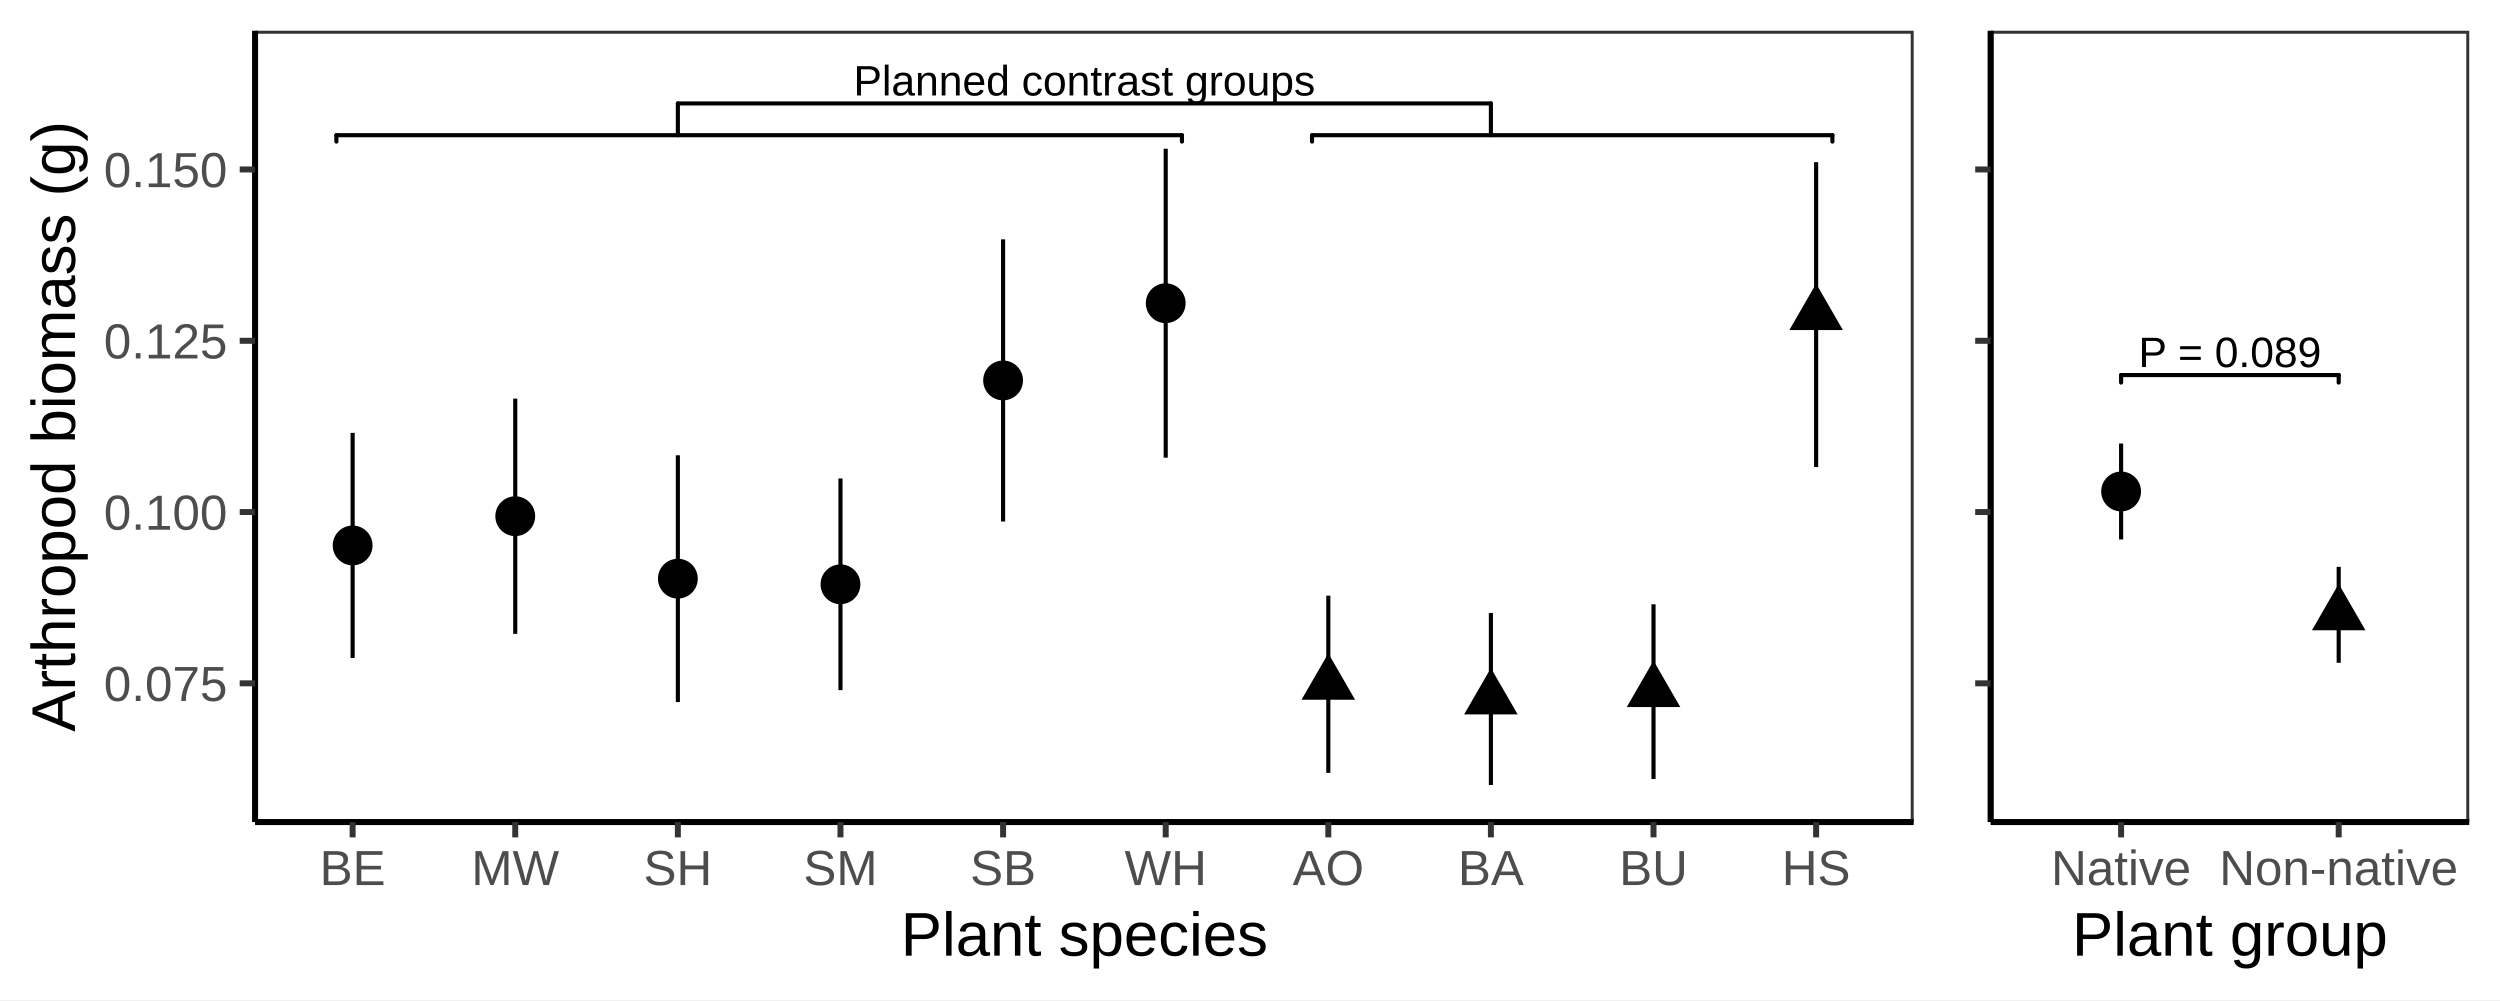
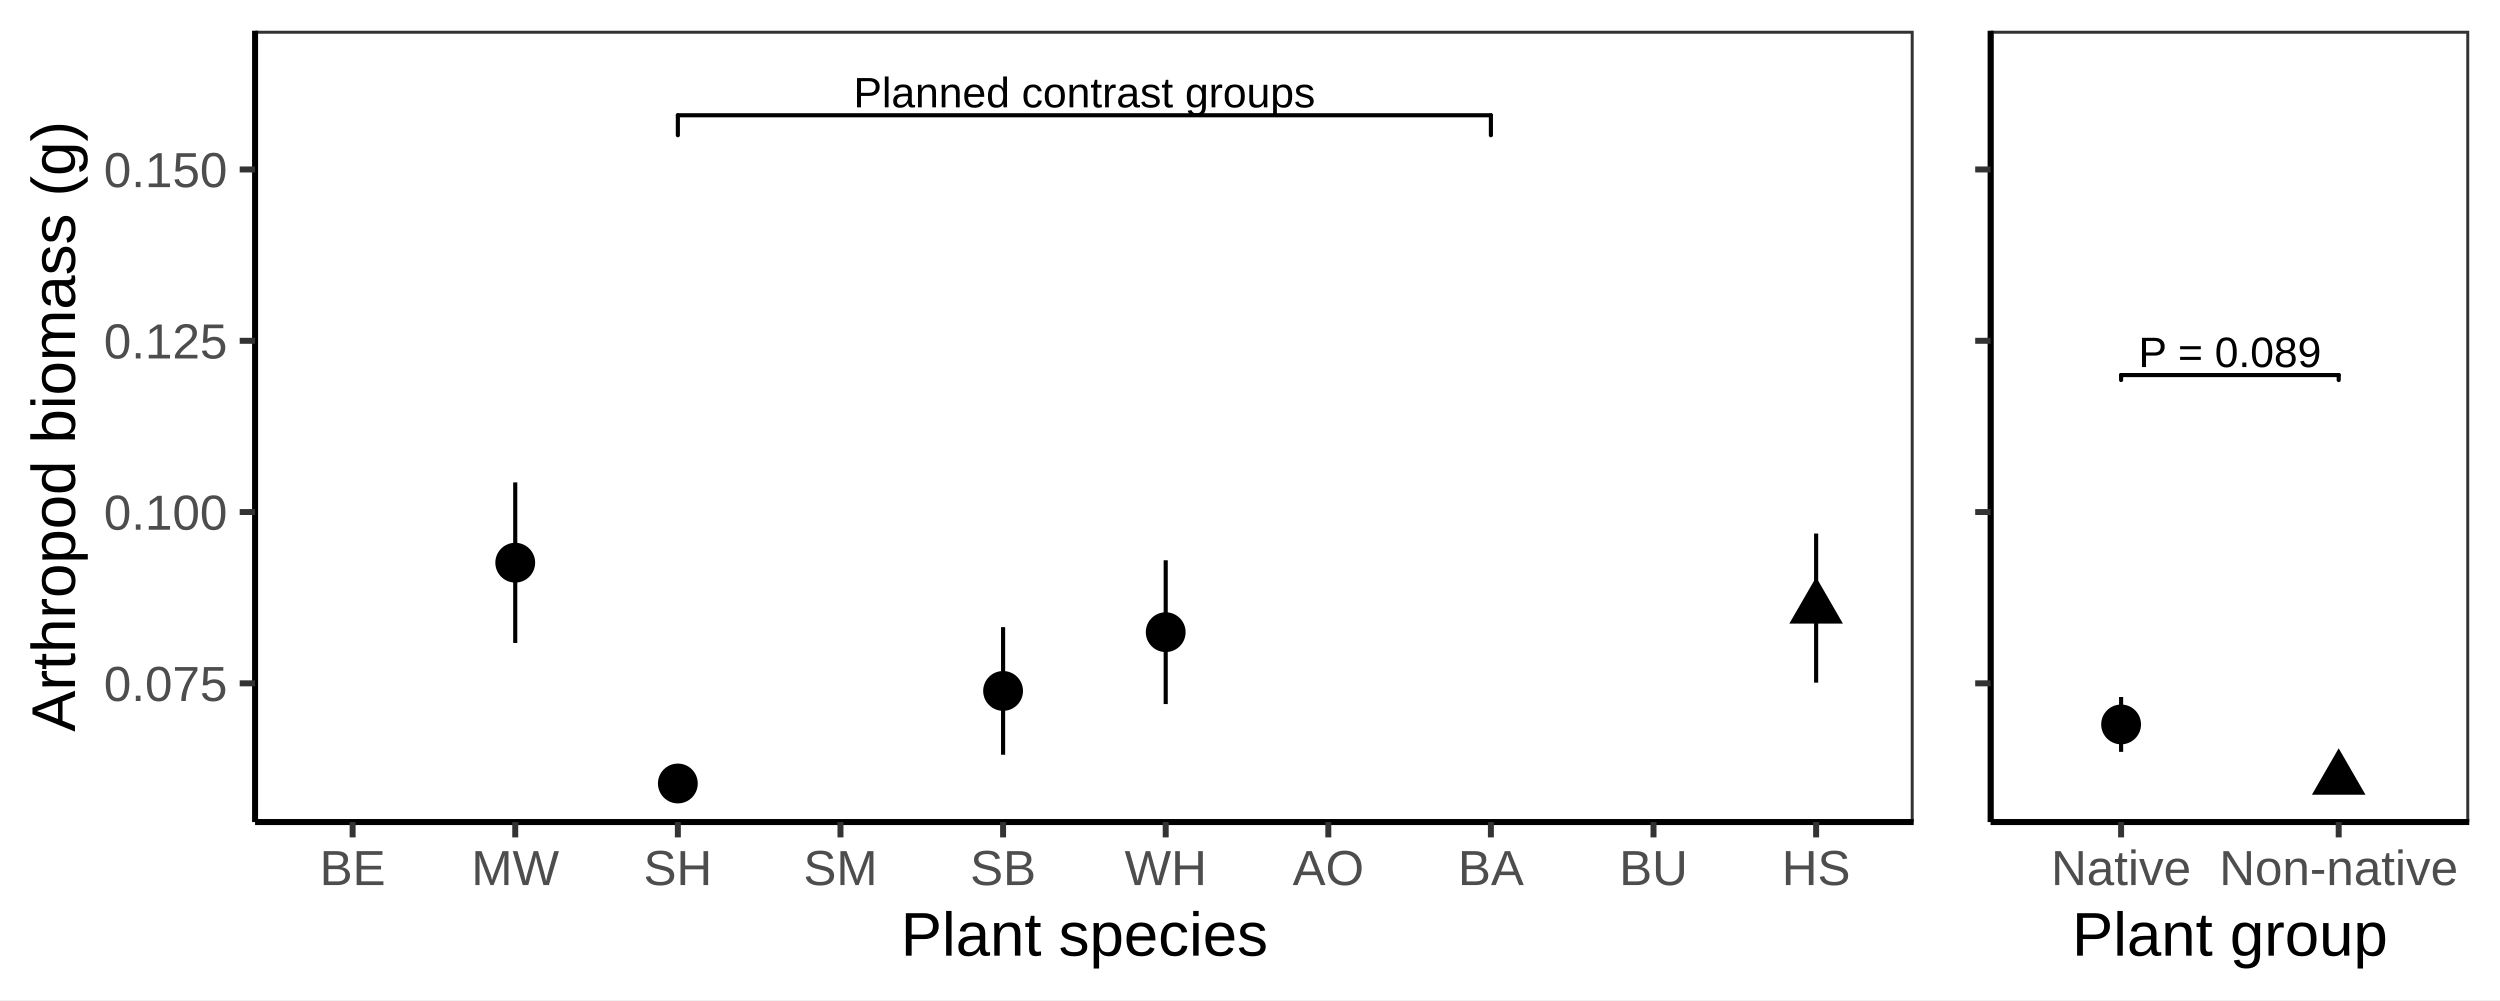
<svg xmlns="http://www.w3.org/2000/svg" class="svglite" width="648.00pt" height="259.20pt" viewBox="0 0 648.00 259.20">
  <defs>
    <style type="text/css">
    .svglite line, .svglite polyline, .svglite polygon, .svglite path, .svglite rect, .svglite circle {
      fill: none;
      stroke: #000000;
      stroke-linecap: round;
      stroke-linejoin: round;
      stroke-miterlimit: 10.00;
+     }
+     .svglite text {
+       white-space: pre;
    }
  </style>
  </defs>
  <rect width="100%" height="100%" style="stroke: none; fill: none;" />
  <defs>
    <clipPath id="cpMC4wMHw2NDguMDB8MC4wMHwyNTkuMjA=">
      <rect x="0.00" y="0.00" width="648.00" height="259.20" />
    </clipPath>
  </defs>
  <g clip-path="url(#cpMC4wMHw2NDguMDB8MC4wMHwyNTkuMjA=)">
</g>
  <defs>
    <clipPath id="cpMC4wMHw1MDQuMDB8MC4wMHwyNTkuMjA=">
      <rect x="0.00" y="0" width="504.00" height="259.20" />
    </clipPath>
  </defs>
  <g clip-path="url(#cpMC4wMHw1MDQuMDB8MC4wMHwyNTkuMjA=)">
    <rect x="0.00" y="0" width="504.00" height="259.20" style="stroke-width: 1.55; stroke: #FFFFFF; fill: #FFFFFF;" />
  </g>
  <g clip-path="url(#cpMC4wMHw2NDguMDB8MC4wMHwyNTkuMjA=)">
</g>
  <defs>
    <clipPath id="cpNjYuMTF8NDk2LjAzfDcuOTd8MjEzLjA4">
      <rect x="66.11" y="7.97" width="429.92" height="205.11" />
    </clipPath>
  </defs>
  <g clip-path="url(#cpNjYuMTF8NDk2LjAzfDcuOTd8MjEzLjA4)">
-     <circle cx="91.40" cy="141.38" r="5.16" style="stroke-width: 0.71; stroke: none; fill: #000000;" />
-     <circle cx="133.55" cy="133.80" r="5.16" style="stroke-width: 0.71; stroke: none; fill: #000000;" />
-     <circle cx="175.70" cy="149.99" r="5.16" style="stroke-width: 0.71; stroke: none; fill: #000000;" />
-     <circle cx="217.85" cy="151.45" r="5.16" style="stroke-width: 0.71; stroke: none; fill: #000000;" />
-     <circle cx="260.00" cy="98.61" r="5.16" style="stroke-width: 0.71; stroke: none; fill: #000000;" />
-     <circle cx="302.15" cy="78.59" r="5.16" style="stroke-width: 0.71; stroke: none; fill: #000000;" />
-     <polygon points="344.30,169.34 351.24,181.37 337.35,181.37 " style="stroke-width: 0.71; stroke: none; fill: #000000;" />
-     <polygon points="386.44,173.16 393.39,185.18 379.50,185.18 " style="stroke-width: 0.71; stroke: none; fill: #000000;" />
-     <polygon points="428.59,171.25 435.54,183.28 421.65,183.28 " style="stroke-width: 0.71; stroke: none; fill: #000000;" />
-     <polygon points="470.74,73.52 477.68,85.55 463.80,85.55 " style="stroke-width: 0.71; stroke: none; fill: #000000;" />
-     <polyline points="91.40,112.20 91.40,112.20 " style="stroke-width: 1.07; stroke-linecap: butt;" />
-     <polyline points="91.40,112.20 91.40,170.56 " style="stroke-width: 1.07; stroke-linecap: butt;" />
-     <polyline points="91.40,170.56 91.40,170.56 " style="stroke-width: 1.07; stroke-linecap: butt;" />
-     <polyline points="133.55,103.31 133.55,103.31 " style="stroke-width: 1.07; stroke-linecap: butt;" />
-     <polyline points="133.55,103.31 133.55,164.29 " style="stroke-width: 1.07; stroke-linecap: butt;" />
-     <polyline points="133.55,164.29 133.55,164.29 " style="stroke-width: 1.07; stroke-linecap: butt;" />
-     <polyline points="175.70,118.01 175.70,118.01 " style="stroke-width: 1.07; stroke-linecap: butt;" />
-     <polyline points="175.70,118.01 175.70,181.97 " style="stroke-width: 1.07; stroke-linecap: butt;" />
-     <polyline points="175.70,181.97 175.70,181.97 " style="stroke-width: 1.07; stroke-linecap: butt;" />
-     <polyline points="217.85,124.01 217.85,124.01 " style="stroke-width: 1.07; stroke-linecap: butt;" />
-     <polyline points="217.85,124.01 217.85,178.89 " style="stroke-width: 1.07; stroke-linecap: butt;" />
-     <polyline points="217.85,178.89 217.85,178.89 " style="stroke-width: 1.07; stroke-linecap: butt;" />
-     <polyline points="260.00,62.04 260.00,62.04 " style="stroke-width: 1.07; stroke-linecap: butt;" />
-     <polyline points="260.00,62.04 260.00,135.18 " style="stroke-width: 1.07; stroke-linecap: butt;" />
-     <polyline points="260.00,135.18 260.00,135.18 " style="stroke-width: 1.07; stroke-linecap: butt;" />
-     <polyline points="302.15,38.56 302.15,38.56 " style="stroke-width: 1.07; stroke-linecap: butt;" />
-     <polyline points="302.15,38.56 302.15,118.62 " style="stroke-width: 1.07; stroke-linecap: butt;" />
-     <polyline points="302.15,118.62 302.15,118.62 " style="stroke-width: 1.07; stroke-linecap: butt;" />
-     <polyline points="344.30,154.40 344.30,154.40 " style="stroke-width: 1.07; stroke-linecap: butt;" />
-     <polyline points="344.30,154.40 344.30,200.33 " style="stroke-width: 1.07; stroke-linecap: butt;" />
-     <polyline points="344.30,200.33 344.30,200.33 " style="stroke-width: 1.07; stroke-linecap: butt;" />
-     <polyline points="386.44,158.87 386.44,158.87 " style="stroke-width: 1.07; stroke-linecap: butt;" />
-     <polyline points="386.44,158.87 386.44,203.48 " style="stroke-width: 1.07; stroke-linecap: butt;" />
-     <polyline points="386.44,203.48 386.44,203.48 " style="stroke-width: 1.07; stroke-linecap: butt;" />
-     <polyline points="428.59,156.63 428.59,156.63 " style="stroke-width: 1.07; stroke-linecap: butt;" />
-     <polyline points="428.59,156.63 428.59,201.91 " style="stroke-width: 1.07; stroke-linecap: butt;" />
-     <polyline points="428.59,201.91 428.59,201.91 " style="stroke-width: 1.07; stroke-linecap: butt;" />
-     <polyline points="470.74,42.02 470.74,42.02 " style="stroke-width: 1.07; stroke-linecap: butt;" />
-     <polyline points="470.74,42.02 470.74,121.06 " style="stroke-width: 1.07; stroke-linecap: butt;" />
-     <polyline points="470.74,121.06 470.74,121.06 " style="stroke-width: 1.07; stroke-linecap: butt;" />
-     <text x="281.07" y="24.75" text-anchor="middle" style="font-size: 11.04px; font-family: Arial;" textLength="119.58px" lengthAdjust="spacingAndGlyphs">Planned contrast groups</text>
-     <line x1="386.44" y1="35.05" x2="386.44" y2="26.81" style="stroke-width: 1.07;" />
-     <line x1="386.44" y1="26.81" x2="175.70" y2="26.81" style="stroke-width: 1.07;" />
-     <line x1="175.70" y1="26.81" x2="175.70" y2="35.05" style="stroke-width: 1.07;" />
-     <text x="196.78" y="33.00" text-anchor="middle" style="font-size: 11.04px; font-family: Arial;" textLength="3.07px" lengthAdjust="spacingAndGlyphs"> </text>
-     <line x1="87.19" y1="36.70" x2="87.19" y2="35.05" style="stroke-width: 1.07;" />
-     <line x1="87.19" y1="35.05" x2="306.36" y2="35.05" style="stroke-width: 1.07;" />
-     <line x1="306.36" y1="35.05" x2="306.36" y2="36.70" style="stroke-width: 1.07;" />
-     <text x="407.52" y="33.00" text-anchor="middle" style="font-size: 11.04px; font-family: Arial;" textLength="3.07px" lengthAdjust="spacingAndGlyphs"> </text>
-     <line x1="340.08" y1="36.70" x2="340.08" y2="35.05" style="stroke-width: 1.07;" />
-     <line x1="340.08" y1="35.05" x2="474.96" y2="35.05" style="stroke-width: 1.07;" />
-     <line x1="474.96" y1="35.05" x2="474.96" y2="36.70" style="stroke-width: 1.07;" />
+     <circle cx="133.55" cy="145.85" r="5.16" style="stroke-width: 0.71; stroke: none; fill: #000000;" />
+     <circle cx="175.70" cy="203.08" r="5.16" style="stroke-width: 0.71; stroke: none; fill: #000000;" />
+     <circle cx="260.00" cy="179.09" r="5.16" style="stroke-width: 0.71; stroke: none; fill: #000000;" />
+     <circle cx="302.15" cy="163.86" r="5.16" style="stroke-width: 0.71; stroke: none; fill: #000000;" />
+     <polygon points="470.74,149.60 477.68,161.63 463.80,161.63 " style="stroke-width: 0.71; stroke: none; fill: #000000;" />
+     <polyline points="91.40,199.51 91.40,199.51 " style="stroke-width: 1.07; stroke-linecap: butt;" />
+     <polyline points="133.55,125.03 133.55,125.03 " style="stroke-width: 1.07; stroke-linecap: butt;" />
+     <polyline points="133.55,125.03 133.55,166.67 " style="stroke-width: 1.07; stroke-linecap: butt;" />
+     <polyline points="133.55,166.67 133.55,166.67 " style="stroke-width: 1.07; stroke-linecap: butt;" />
+     <polyline points="175.70,187.41 175.70,187.41 " style="stroke-width: 1.07; stroke-linecap: butt;" />
+     <polyline points="217.85,197.84 217.85,197.84 " style="stroke-width: 1.07; stroke-linecap: butt;" />
+     <polyline points="260.00,162.55 260.00,162.55 " style="stroke-width: 1.07; stroke-linecap: butt;" />
+     <polyline points="260.00,162.55 260.00,195.62 " style="stroke-width: 1.07; stroke-linecap: butt;" />
+     <polyline points="260.00,195.62 260.00,195.62 " style="stroke-width: 1.07; stroke-linecap: butt;" />
+     <polyline points="302.15,145.22 302.15,145.22 " style="stroke-width: 1.07; stroke-linecap: butt;" />
+     <polyline points="302.15,145.22 302.15,182.50 " style="stroke-width: 1.07; stroke-linecap: butt;" />
+     <polyline points="302.15,182.50 302.15,182.50 " style="stroke-width: 1.07; stroke-linecap: butt;" />
+     <polyline points="386.44,200.92 386.44,200.92 " style="stroke-width: 1.07; stroke-linecap: butt;" />
+     <polyline points="428.59,200.40 428.59,200.40 " style="stroke-width: 1.07; stroke-linecap: butt;" />
+     <polyline points="470.74,138.29 470.74,138.29 " style="stroke-width: 1.07; stroke-linecap: butt;" />
+     <polyline points="470.74,138.29 470.74,176.95 " style="stroke-width: 1.07; stroke-linecap: butt;" />
+     <polyline points="470.74,176.95 470.74,176.95 " style="stroke-width: 1.07; stroke-linecap: butt;" />
+     <text x="281.07" y="27.83" text-anchor="middle" style="font-size: 11.04px; font-family: &quot;Arial&quot;;" textLength="119.58px" lengthAdjust="spacingAndGlyphs">Planned contrast groups</text>
+     <line x1="386.44" y1="35.05" x2="386.44" y2="29.88" style="stroke-width: 1.07;" />
+     <line x1="386.44" y1="29.88" x2="175.70" y2="29.88" style="stroke-width: 1.07;" />
+     <line x1="175.70" y1="29.88" x2="175.70" y2="35.05" style="stroke-width: 1.07;" />
    <rect x="66.11" y="7.97" width="429.92" height="205.11" style="stroke-width: 1.55; stroke: #333333;" />
  </g>
  <g clip-path="url(#cpMC4wMHw2NDguMDB8MC4wMHwyNTkuMjA=)">
    <polyline points="66.11,213.08 66.11,7.97 " style="stroke-width: 1.55; stroke-linecap: butt;" />
-     <text x="58.94" y="181.70" text-anchor="end" style="font-size: 12.80px; fill: #4D4D4D; font-family: Arial;" textLength="32.01px" lengthAdjust="spacingAndGlyphs">0.075</text>
-     <text x="58.94" y="137.30" text-anchor="end" style="font-size: 12.80px; fill: #4D4D4D; font-family: Arial;" textLength="32.01px" lengthAdjust="spacingAndGlyphs">0.100</text>
-     <text x="58.94" y="92.91" text-anchor="end" style="font-size: 12.80px; fill: #4D4D4D; font-family: Arial;" textLength="32.01px" lengthAdjust="spacingAndGlyphs">0.125</text>
-     <text x="58.94" y="48.51" text-anchor="end" style="font-size: 12.80px; fill: #4D4D4D; font-family: Arial;" textLength="32.01px" lengthAdjust="spacingAndGlyphs">0.150</text>
+     <text x="58.94" y="181.70" text-anchor="end" style="font-size: 12.80px;fill: #4D4D4D; font-family: &quot;Arial&quot;;" textLength="32.01px" lengthAdjust="spacingAndGlyphs">0.075</text>
+     <text x="58.94" y="137.30" text-anchor="end" style="font-size: 12.80px;fill: #4D4D4D; font-family: &quot;Arial&quot;;" textLength="32.01px" lengthAdjust="spacingAndGlyphs">0.100</text>
+     <text x="58.94" y="92.91" text-anchor="end" style="font-size: 12.80px;fill: #4D4D4D; font-family: &quot;Arial&quot;;" textLength="32.01px" lengthAdjust="spacingAndGlyphs">0.125</text>
+     <text x="58.94" y="48.51" text-anchor="end" style="font-size: 12.80px;fill: #4D4D4D; font-family: &quot;Arial&quot;;" textLength="32.01px" lengthAdjust="spacingAndGlyphs">0.150</text>
    <polyline points="62.13,177.12 66.11,177.12 " style="stroke-width: 1.55; stroke: #333333; stroke-linecap: butt;" />
    <polyline points="62.13,132.72 66.11,132.72 " style="stroke-width: 1.55; stroke: #333333; stroke-linecap: butt;" />
    <polyline points="62.13,88.33 66.11,88.33 " style="stroke-width: 1.55; stroke: #333333; stroke-linecap: butt;" />
    <polyline points="62.13,43.93 66.11,43.93 " style="stroke-width: 1.55; stroke: #333333; stroke-linecap: butt;" />
    <polyline points="66.11,213.08 496.03,213.08 " style="stroke-width: 1.55; stroke-linecap: butt;" />
    <polyline points="91.40,217.06 91.40,213.08 " style="stroke-width: 1.55; stroke: #333333; stroke-linecap: butt;" />
    <polyline points="133.55,217.06 133.55,213.08 " style="stroke-width: 1.55; stroke: #333333; stroke-linecap: butt;" />
    <polyline points="175.70,217.06 175.70,213.08 " style="stroke-width: 1.55; stroke: #333333; stroke-linecap: butt;" />
    <polyline points="217.85,217.06 217.85,213.08 " style="stroke-width: 1.55; stroke: #333333; stroke-linecap: butt;" />
    <polyline points="260.00,217.06 260.00,213.08 " style="stroke-width: 1.55; stroke: #333333; stroke-linecap: butt;" />
    <polyline points="302.15,217.06 302.15,213.08 " style="stroke-width: 1.55; stroke: #333333; stroke-linecap: butt;" />
    <polyline points="344.30,217.06 344.30,213.08 " style="stroke-width: 1.55; stroke: #333333; stroke-linecap: butt;" />
    <polyline points="386.44,217.06 386.44,213.08 " style="stroke-width: 1.55; stroke: #333333; stroke-linecap: butt;" />
    <polyline points="428.59,217.06 428.59,213.08 " style="stroke-width: 1.55; stroke: #333333; stroke-linecap: butt;" />
    <polyline points="470.74,217.06 470.74,213.08 " style="stroke-width: 1.55; stroke: #333333; stroke-linecap: butt;" />
-     <text x="91.40" y="229.41" text-anchor="middle" style="font-size: 12.80px; fill: #4D4D4D; font-family: Arial;" textLength="17.06px" lengthAdjust="spacingAndGlyphs">BE</text>
-     <text x="133.55" y="229.41" text-anchor="middle" style="font-size: 12.80px; fill: #4D4D4D; font-family: Arial;" textLength="22.73px" lengthAdjust="spacingAndGlyphs">MW</text>
-     <text x="175.70" y="229.41" text-anchor="middle" style="font-size: 12.80px; fill: #4D4D4D; font-family: Arial;" textLength="17.77px" lengthAdjust="spacingAndGlyphs">SH</text>
-     <text x="217.85" y="229.41" text-anchor="middle" style="font-size: 12.80px; fill: #4D4D4D; font-family: Arial;" textLength="19.19px" lengthAdjust="spacingAndGlyphs">SM</text>
-     <text x="260.00" y="229.41" text-anchor="middle" style="font-size: 12.80px; fill: #4D4D4D; font-family: Arial;" textLength="17.06px" lengthAdjust="spacingAndGlyphs">SB</text>
-     <text x="302.15" y="229.41" text-anchor="middle" style="font-size: 12.80px; fill: #4D4D4D; font-family: Arial;" textLength="21.31px" lengthAdjust="spacingAndGlyphs">WH</text>
-     <text x="344.30" y="229.41" text-anchor="middle" style="font-size: 12.80px; fill: #4D4D4D; font-family: Arial;" textLength="18.48px" lengthAdjust="spacingAndGlyphs">AO</text>
-     <text x="386.44" y="229.41" text-anchor="middle" style="font-size: 12.80px; fill: #4D4D4D; font-family: Arial;" textLength="17.06px" lengthAdjust="spacingAndGlyphs">BA</text>
-     <text x="428.59" y="229.41" text-anchor="middle" style="font-size: 12.80px; fill: #4D4D4D; font-family: Arial;" textLength="17.77px" lengthAdjust="spacingAndGlyphs">BU</text>
-     <text x="470.74" y="229.41" text-anchor="middle" style="font-size: 12.80px; fill: #4D4D4D; font-family: Arial;" textLength="17.77px" lengthAdjust="spacingAndGlyphs">HS</text>
-     <text x="281.07" y="247.71" text-anchor="middle" style="font-size: 16.00px; font-family: Arial;" textLength="95.16px" lengthAdjust="spacingAndGlyphs">Plant species</text>
-     <text transform="translate(19.43,110.52) rotate(-90)" text-anchor="middle" style="font-size: 16.00px; font-family: Arial;" textLength="158.28px" lengthAdjust="spacingAndGlyphs">Arthropod biomass (g)</text>
+     <text x="91.40" y="229.41" text-anchor="middle" style="font-size: 12.80px;fill: #4D4D4D; font-family: &quot;Arial&quot;;" textLength="17.06px" lengthAdjust="spacingAndGlyphs">BE</text>
+     <text x="133.55" y="229.41" text-anchor="middle" style="font-size: 12.80px;fill: #4D4D4D; font-family: &quot;Arial&quot;;" textLength="22.73px" lengthAdjust="spacingAndGlyphs">MW</text>
+     <text x="175.70" y="229.41" text-anchor="middle" style="font-size: 12.80px;fill: #4D4D4D; font-family: &quot;Arial&quot;;" textLength="17.77px" lengthAdjust="spacingAndGlyphs">SH</text>
+     <text x="217.85" y="229.41" text-anchor="middle" style="font-size: 12.80px;fill: #4D4D4D; font-family: &quot;Arial&quot;;" textLength="19.19px" lengthAdjust="spacingAndGlyphs">SM</text>
+     <text x="260.00" y="229.41" text-anchor="middle" style="font-size: 12.80px;fill: #4D4D4D; font-family: &quot;Arial&quot;;" textLength="17.06px" lengthAdjust="spacingAndGlyphs">SB</text>
+     <text x="302.15" y="229.41" text-anchor="middle" style="font-size: 12.80px;fill: #4D4D4D; font-family: &quot;Arial&quot;;" textLength="21.31px" lengthAdjust="spacingAndGlyphs">WH</text>
+     <text x="344.30" y="229.41" text-anchor="middle" style="font-size: 12.80px;fill: #4D4D4D; font-family: &quot;Arial&quot;;" textLength="18.48px" lengthAdjust="spacingAndGlyphs">AO</text>
+     <text x="386.44" y="229.41" text-anchor="middle" style="font-size: 12.80px;fill: #4D4D4D; font-family: &quot;Arial&quot;;" textLength="17.06px" lengthAdjust="spacingAndGlyphs">BA</text>
+     <text x="428.59" y="229.41" text-anchor="middle" style="font-size: 12.80px;fill: #4D4D4D; font-family: &quot;Arial&quot;;" textLength="17.77px" lengthAdjust="spacingAndGlyphs">BU</text>
+     <text x="470.74" y="229.41" text-anchor="middle" style="font-size: 12.80px;fill: #4D4D4D; font-family: &quot;Arial&quot;;" textLength="17.77px" lengthAdjust="spacingAndGlyphs">HS</text>
+     <text x="281.07" y="247.71" text-anchor="middle" style="font-size: 16.00px; font-family: &quot;Arial&quot;;" textLength="95.16px" lengthAdjust="spacingAndGlyphs">Plant species</text>
+     <text transform="translate(19.43,110.52) rotate(-90)" text-anchor="middle" style="font-size: 16.00px; font-family: &quot;Arial&quot;;" textLength="158.28px" lengthAdjust="spacingAndGlyphs">Arthropod biomass (g)</text>
  </g>
  <defs>
    <clipPath id="cpNTA0LjAwfDY0OC4wMHwwLjAwfDI1OS4yMA==">
      <rect x="504.00" y="0" width="144.00" height="259.20" />
    </clipPath>
  </defs>
  <g clip-path="url(#cpNTA0LjAwfDY0OC4wMHwwLjAwfDI1OS4yMA==)">
    <rect x="504.00" y="0" width="144.00" height="259.20" style="stroke-width: 1.55; stroke: #FFFFFF; fill: #FFFFFF;" />
  </g>
  <g clip-path="url(#cpMC4wMHw2NDguMDB8MC4wMHwyNTkuMjA=)">
</g>
  <defs>
    <clipPath id="cpNTE1Ljk2fDY0MC4wM3w3Ljk3fDIxMy4wOA==">
      <rect x="515.96" y="7.97" width="124.07" height="205.11" />
    </clipPath>
  </defs>
  <g clip-path="url(#cpNTE1Ljk2fDY0MC4wM3w3Ljk3fDIxMy4wOA==)">
-     <circle cx="549.79" cy="127.39" r="5.16" style="stroke-width: 0.71; stroke: none; fill: #000000;" />
-     <polygon points="606.19,151.34 613.13,163.37 599.25,163.37 " style="stroke-width: 0.71; stroke: none; fill: #000000;" />
-     <polyline points="549.79,114.96 549.79,114.96 " style="stroke-width: 1.07; stroke-linecap: butt;" />
-     <polyline points="549.79,114.96 549.79,139.83 " style="stroke-width: 1.07; stroke-linecap: butt;" />
-     <polyline points="549.79,139.83 549.79,139.83 " style="stroke-width: 1.07; stroke-linecap: butt;" />
-     <polyline points="606.19,146.93 606.19,146.93 " style="stroke-width: 1.07; stroke-linecap: butt;" />
-     <polyline points="606.19,146.93 606.19,171.79 " style="stroke-width: 1.07; stroke-linecap: butt;" />
-     <polyline points="606.19,171.79 606.19,171.79 " style="stroke-width: 1.07; stroke-linecap: butt;" />
-     <text x="577.99" y="95.15" text-anchor="middle" style="font-size: 11.04px; font-family: Arial;" textLength="47.34px" lengthAdjust="spacingAndGlyphs">P = 0.089</text>
-     <line x1="549.79" y1="99.16" x2="549.79" y2="97.21" style="stroke-width: 1.07;" />
+     <circle cx="549.79" cy="187.77" r="5.16" style="stroke-width: 0.71; stroke: none; fill: #000000;" />
+     <polygon points="606.19,193.96 613.13,205.99 599.25,205.99 " style="stroke-width: 0.71; stroke: none; fill: #000000;" />
+     <polyline points="549.79,180.67 549.79,180.67 " style="stroke-width: 1.07; stroke-linecap: butt;" />
+     <polyline points="549.79,180.67 549.79,194.88 " style="stroke-width: 1.07; stroke-linecap: butt;" />
+     <polyline points="549.79,194.88 549.79,194.88 " style="stroke-width: 1.07; stroke-linecap: butt;" />
+     <polyline points="606.19,194.88 606.19,194.88 " style="stroke-width: 1.07; stroke-linecap: butt;" />
+     <text x="577.99" y="95.15" text-anchor="middle" style="font-size: 11.04px; font-family: &quot;Arial&quot;;" textLength="47.34px" lengthAdjust="spacingAndGlyphs">P = 0.089</text>
+     <line x1="549.79" y1="98.50" x2="549.79" y2="97.21" style="stroke-width: 1.07;" />
    <line x1="549.79" y1="97.21" x2="606.19" y2="97.21" style="stroke-width: 1.07;" />
-     <line x1="606.19" y1="97.21" x2="606.19" y2="99.16" style="stroke-width: 1.07;" />
+     <line x1="606.19" y1="97.21" x2="606.19" y2="98.50" style="stroke-width: 1.07;" />
    <rect x="515.96" y="7.97" width="124.07" height="205.11" style="stroke-width: 1.55; stroke: #333333;" />
  </g>
  <g clip-path="url(#cpMC4wMHw2NDguMDB8MC4wMHwyNTkuMjA=)">
    <polyline points="515.96,213.08 515.96,7.97 " style="stroke-width: 1.55; stroke-linecap: butt;" />
    <polyline points="511.97,177.12 515.96,177.12 " style="stroke-width: 1.55; stroke: #333333; stroke-linecap: butt;" />
    <polyline points="511.97,132.72 515.96,132.72 " style="stroke-width: 1.55; stroke: #333333; stroke-linecap: butt;" />
    <polyline points="511.97,88.33 515.96,88.33 " style="stroke-width: 1.55; stroke: #333333; stroke-linecap: butt;" />
    <polyline points="511.97,43.93 515.96,43.93 " style="stroke-width: 1.55; stroke: #333333; stroke-linecap: butt;" />
    <polyline points="515.96,213.08 640.03,213.08 " style="stroke-width: 1.55; stroke-linecap: butt;" />
    <polyline points="549.79,217.06 549.79,213.08 " style="stroke-width: 1.55; stroke: #333333; stroke-linecap: butt;" />
    <polyline points="606.19,217.06 606.19,213.08 " style="stroke-width: 1.55; stroke: #333333; stroke-linecap: butt;" />
-     <text x="549.79" y="229.41" text-anchor="middle" style="font-size: 12.80px; fill: #4D4D4D; font-family: Arial;" textLength="36.27px" lengthAdjust="spacingAndGlyphs">Native</text>
-     <text x="606.19" y="229.41" text-anchor="middle" style="font-size: 12.80px; fill: #4D4D4D; font-family: Arial;" textLength="61.87px" lengthAdjust="spacingAndGlyphs">Non-native</text>
-     <text x="577.99" y="247.71" text-anchor="middle" style="font-size: 16.00px; font-family: Arial;" textLength="81.84px" lengthAdjust="spacingAndGlyphs">Plant group</text>
+     <text x="549.79" y="229.41" text-anchor="middle" style="font-size: 12.80px;fill: #4D4D4D; font-family: &quot;Arial&quot;;" textLength="36.27px" lengthAdjust="spacingAndGlyphs">Native</text>
+     <text x="606.19" y="229.41" text-anchor="middle" style="font-size: 12.80px;fill: #4D4D4D; font-family: &quot;Arial&quot;;" textLength="61.87px" lengthAdjust="spacingAndGlyphs">Non-native</text>
+     <text x="577.99" y="247.71" text-anchor="middle" style="font-size: 16.00px; font-family: &quot;Arial&quot;;" textLength="81.84px" lengthAdjust="spacingAndGlyphs">Plant group</text>
  </g>
</svg>
